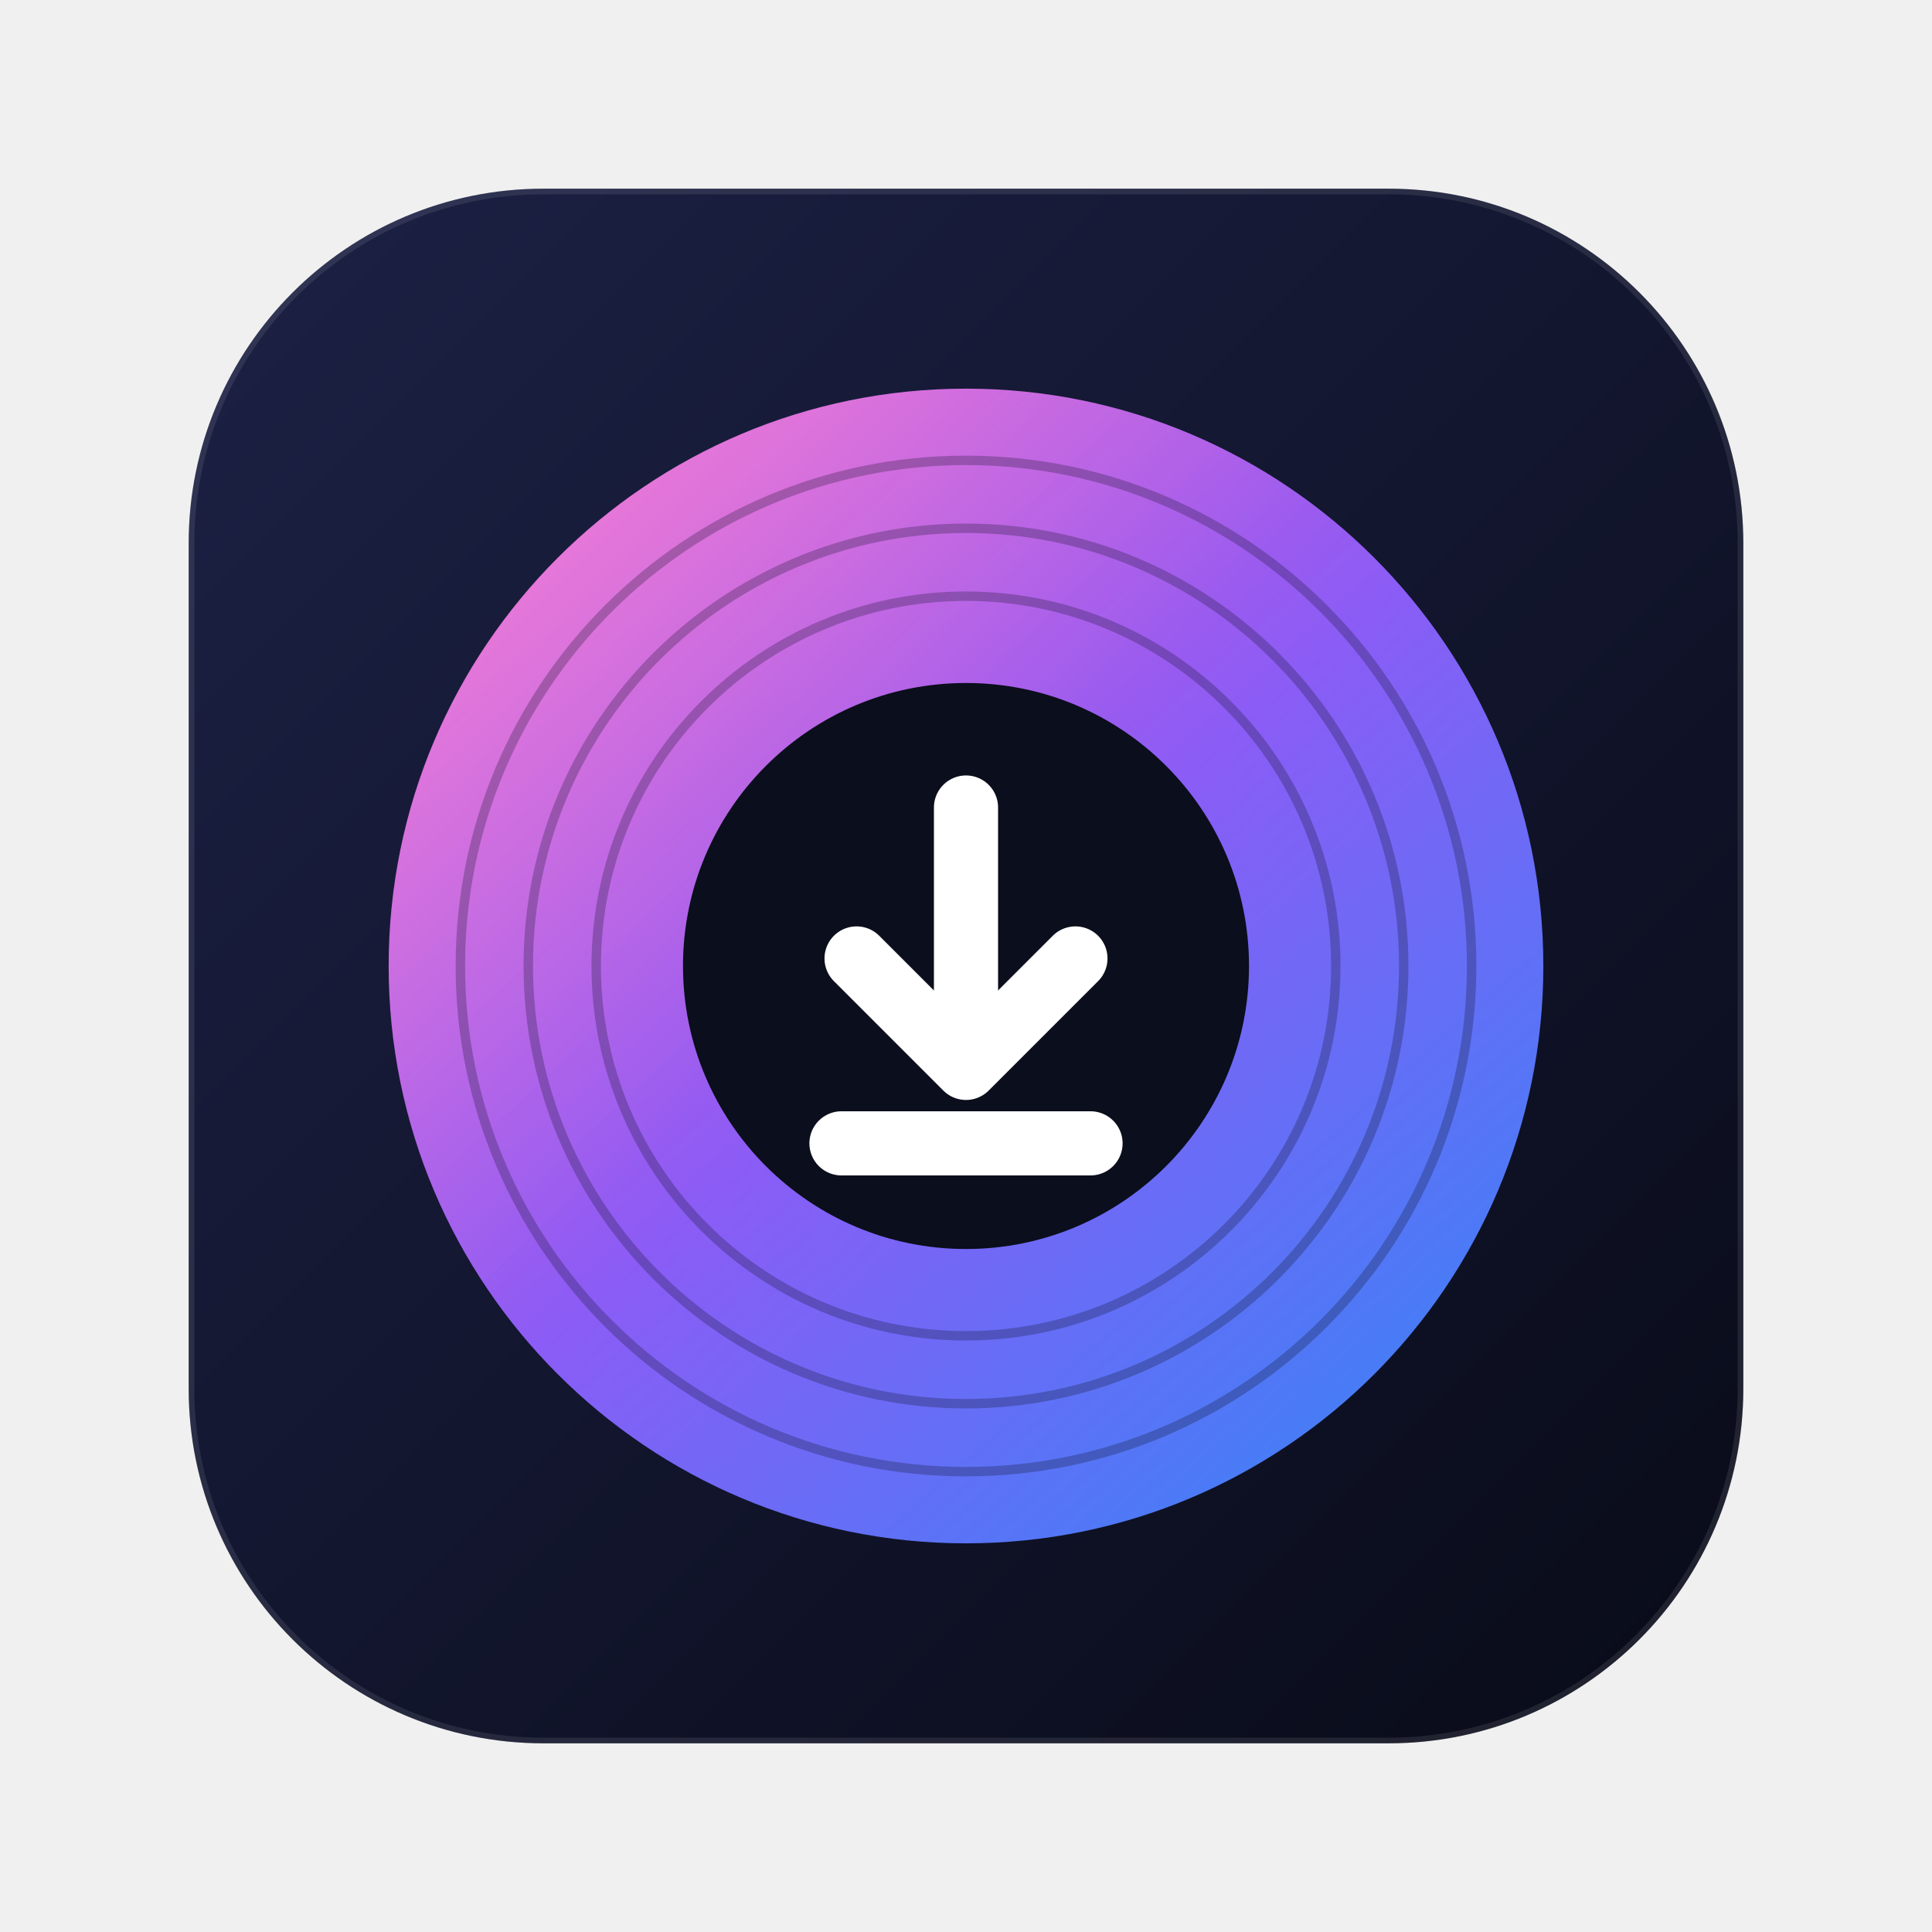
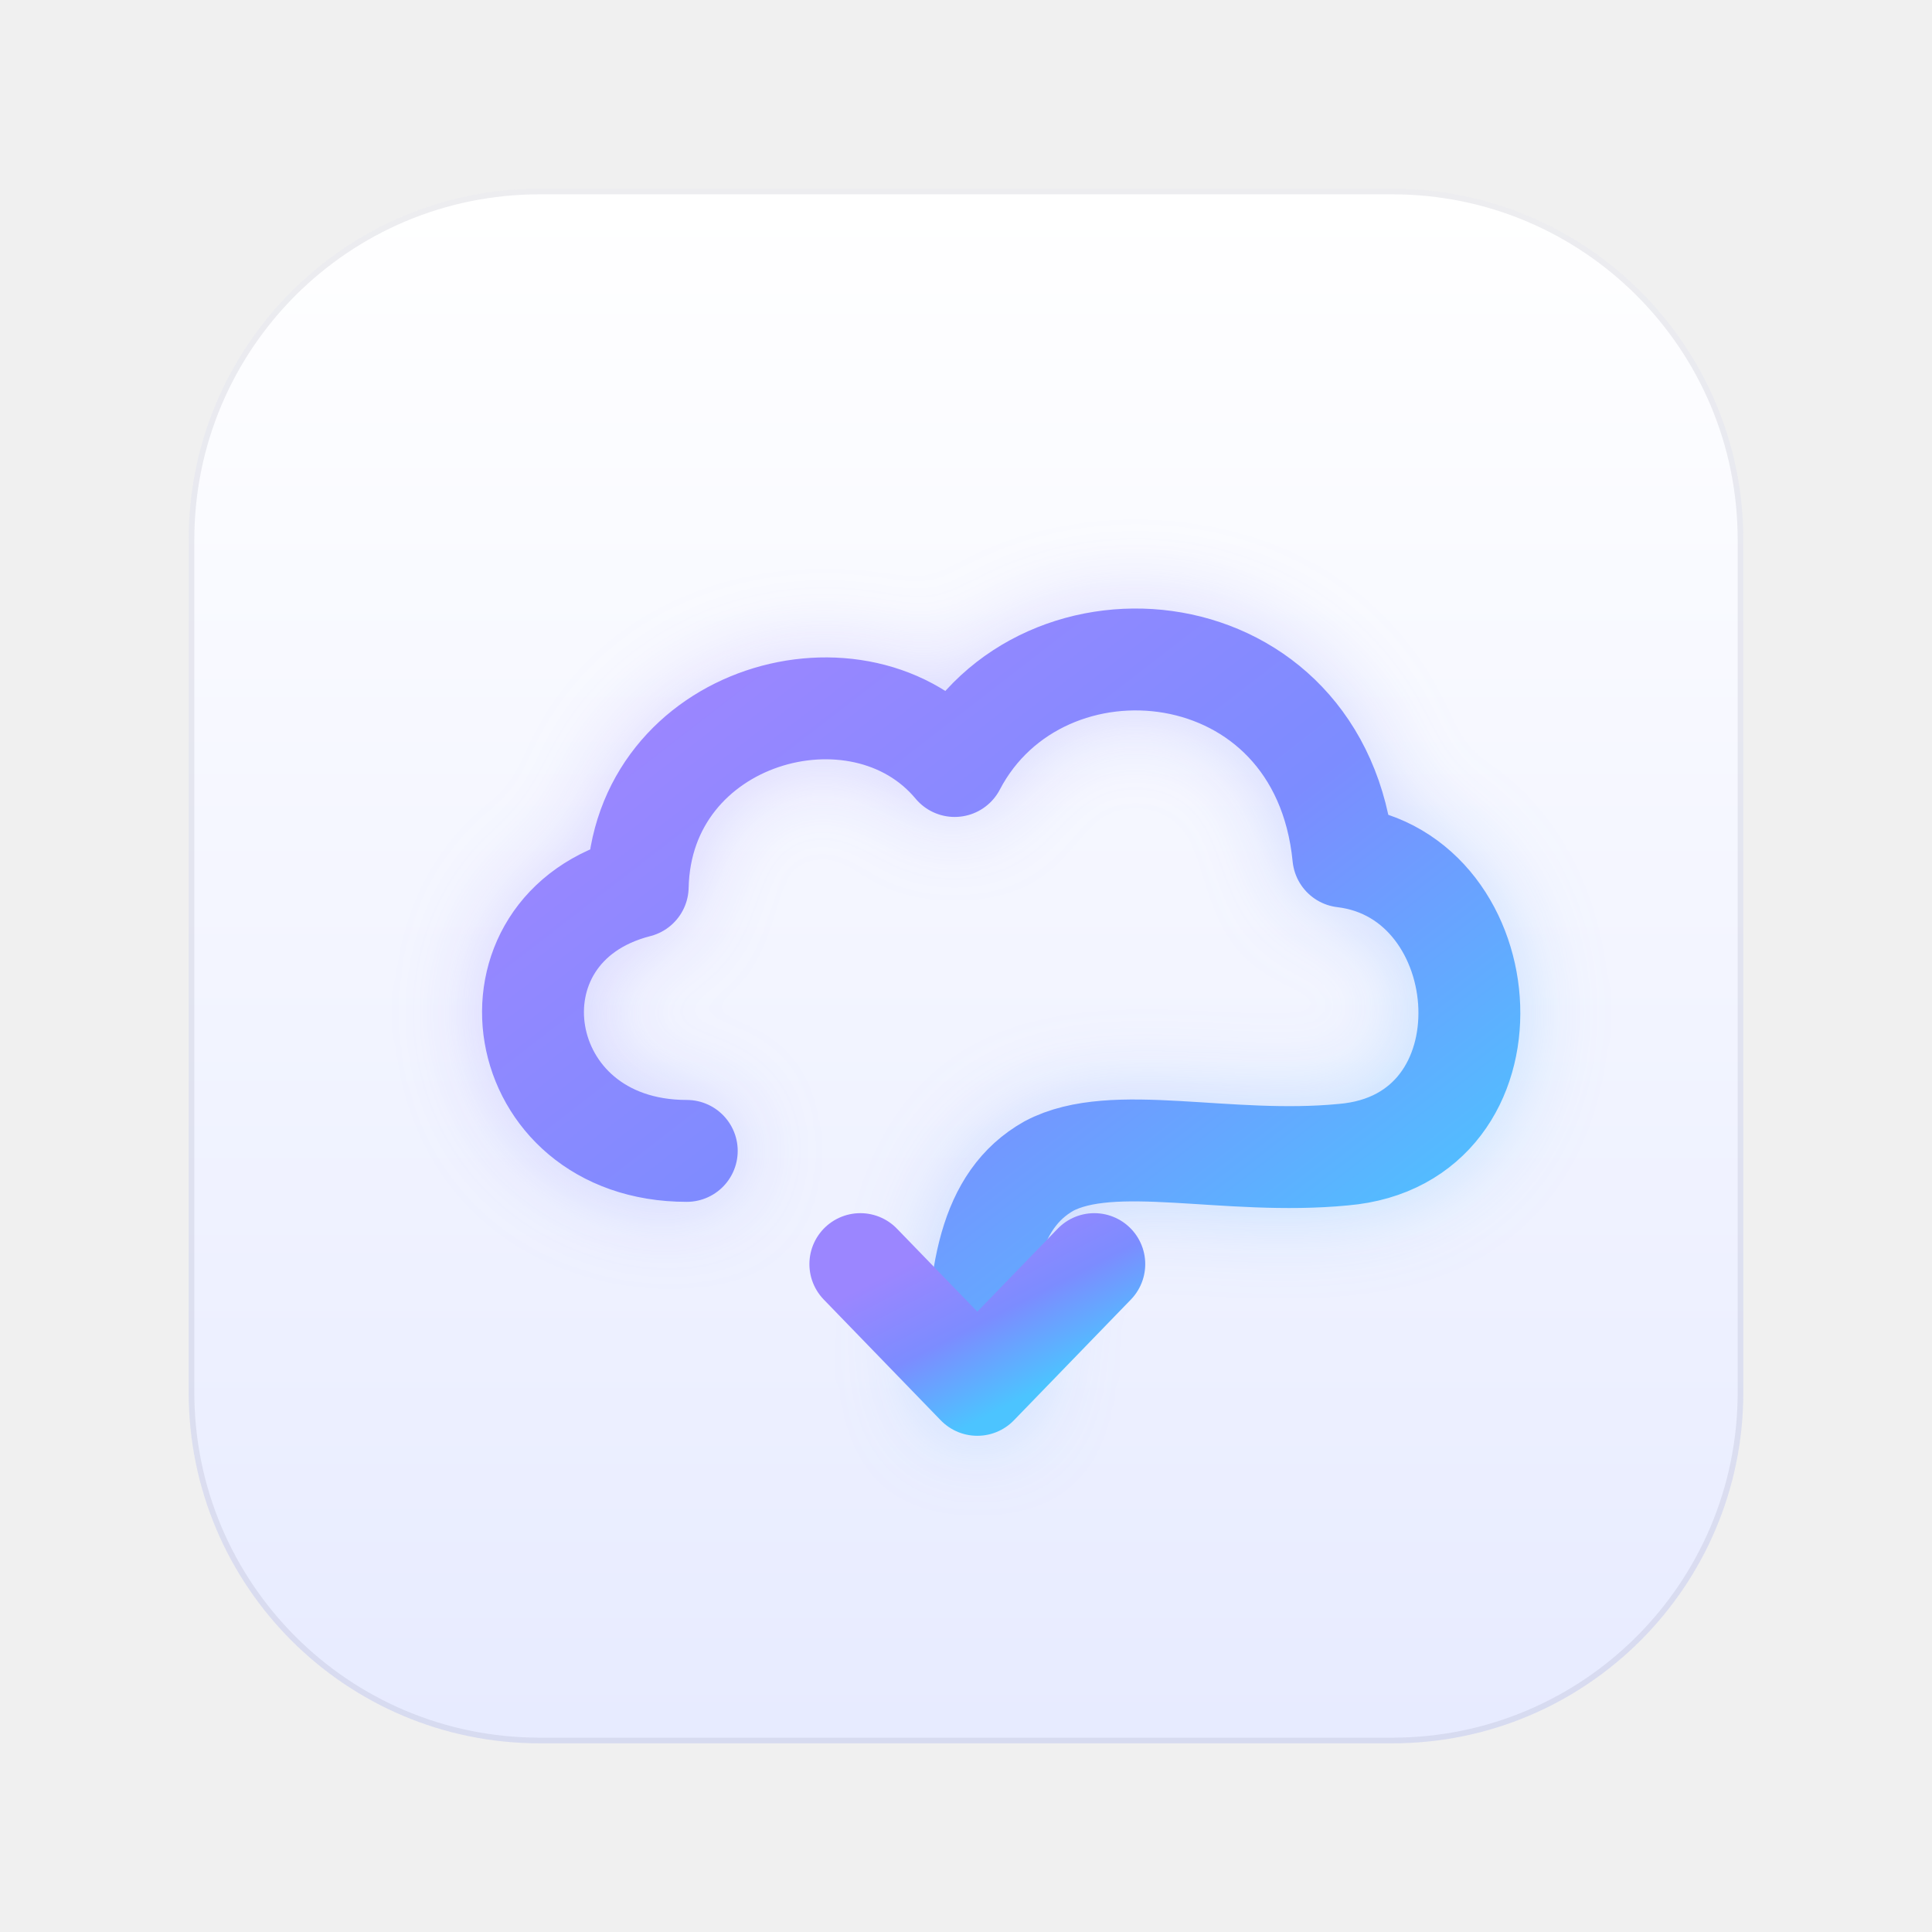
<svg xmlns="http://www.w3.org/2000/svg" viewBox="0 0 1024 1024">
  <defs>
-     <linearGradient id="bg" x1="0" y1="0" x2="1" y2="1">
-       <stop offset="0" stop-color="#1c2145" />
-       <stop offset="1" stop-color="#090b18" />
+     <linearGradient id="bg" x1="0" y1="0" x2="0" y2="1">
+       <stop offset="0" stop-color="#FFFFFF" />
+       <stop offset="1" stop-color="#E7EBFF" />
    </linearGradient>
-     <linearGradient id="disc" x1="0.1" y1="0.05" x2="0.9" y2="0.95">
-       <stop offset="0" stop-color="#f056c8" />
-       <stop offset="0.5" stop-color="#8b5cf6" />
-       <stop offset="1" stop-color="#3b82f6" />
+     <linearGradient id="ink" x1="0.1" y1="0.1" x2="0.9" y2="0.9">
+       <stop offset="0" stop-color="#9B86FF" />
+       <stop offset="0.5" stop-color="#7C8CFF" />
+       <stop offset="1" stop-color="#4CC4FF" />
    </linearGradient>
-     <linearGradient id="sheen" x1="0" y1="0" x2="1" y2="1">
-       <stop offset="0" stop-color="#fff" stop-opacity="0.28" />
-       <stop offset="0.45" stop-color="#fff" stop-opacity="0" />
-     </linearGradient>
+     <filter id="soft" x="-30%" y="-30%" width="160%" height="160%">
+       <feGaussianBlur stdDeviation="22" />
+     </filter>
  </defs>
-   <rect x="100" y="100" width="824" height="824" rx="188" fill="url(#bg)" />
-   <rect x="101.500" y="101.500" width="821" height="821" rx="186.500" fill="none" stroke="#fff" stroke-opacity="0.09" stroke-width="3" />
-   <circle cx="512" cy="512" r="306" fill="url(#disc)" />
-   <circle cx="512" cy="512" r="306" fill="url(#sheen)" />
-   <g fill="none" stroke="#0b0e1c" stroke-opacity="0.26" stroke-width="5">
-     <circle cx="512" cy="512" r="268" />
-     <circle cx="512" cy="512" r="232" />
-     <circle cx="512" cy="512" r="196" />
-   </g>
-   <circle cx="512" cy="512" r="150" fill="#0b0e1c" />
-   <g fill="none" stroke="#fff" stroke-width="34" stroke-linecap="round" stroke-linejoin="round">
-     <path d="M512 428v130" />
-     <path d="M454 508l58 58 58-58" />
-     <path d="M446 606h132" />
+   <rect x="100" y="100" width="824" height="824" rx="186" fill="url(#bg)" />
+   <rect x="101.5" y="101.5" width="821" height="821" rx="184.5" fill="none" stroke="#1D2240" stroke-opacity="0.08" stroke-width="3" />
+   <g fill="none" stroke="url(#ink)" stroke-linecap="round" stroke-linejoin="round">
+     <path d="M 364 610 C 270 610 252 492 338 470 C 340 378 456 346 506 406 C 552 318 700 332 712 454 C 796 464 806 604 712 612 C 650 618 590 600 556 618 C 524 636 518 676 518 732" stroke-width="54" opacity="0.32" filter="url(#soft)" />
+     <path d="M 364 610 C 270 610 252 492 338 470 C 340 378 456 346 506 406 C 552 318 700 332 712 454 C 796 464 806 604 712 612 C 650 618 590 600 556 618 C 524 636 518 676 518 732" stroke-width="54" />
+     <path d="M 456 670 L 518 734 L 580 670" stroke-width="54" />
  </g>
</svg>
